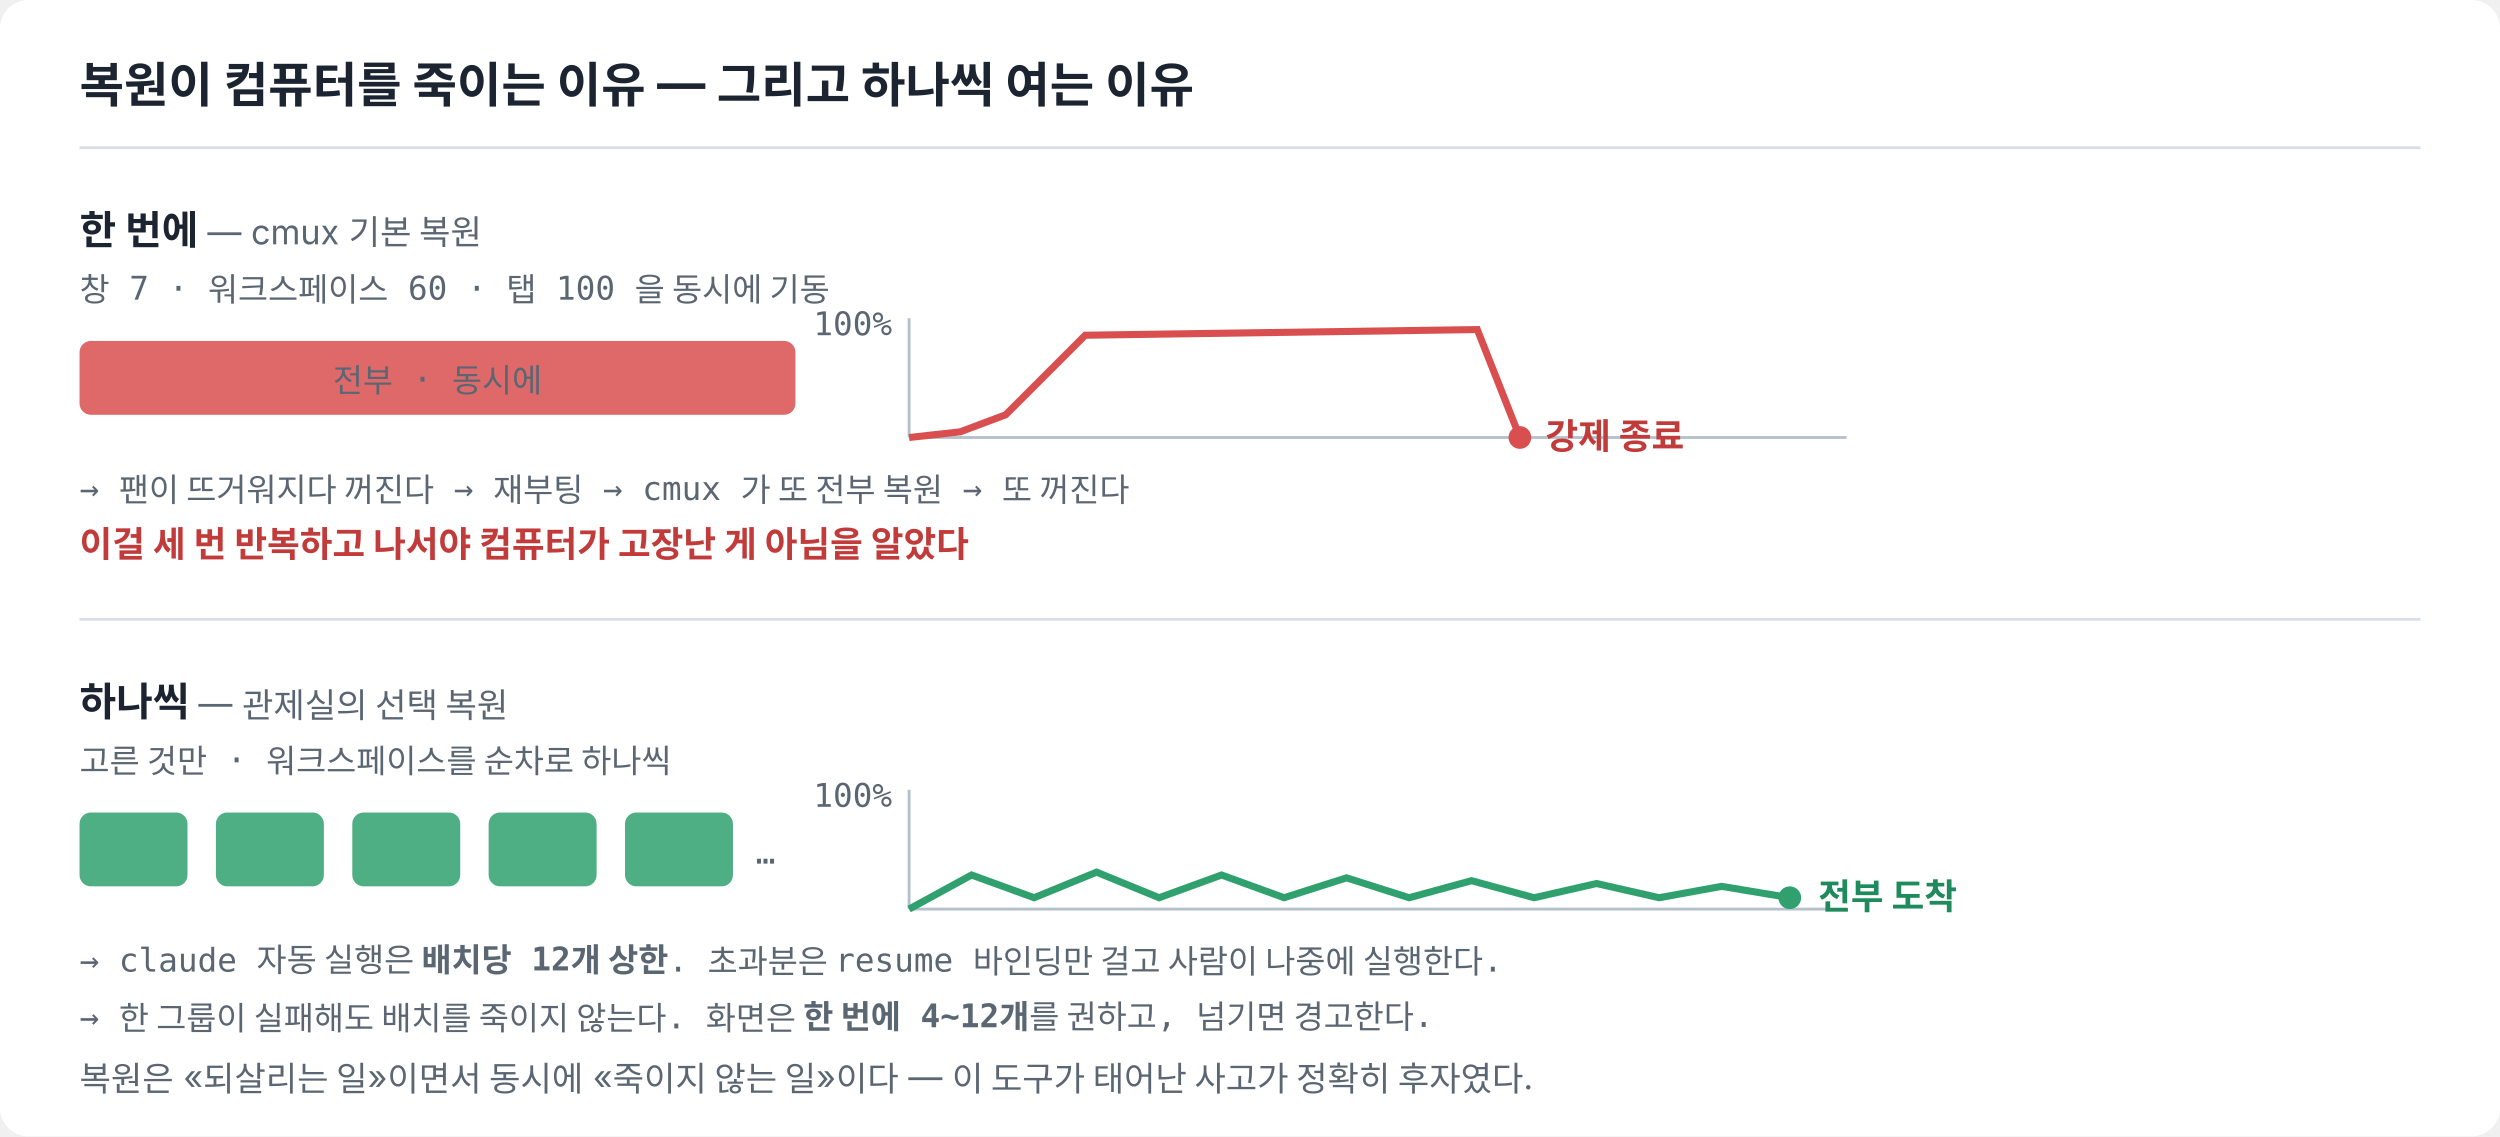
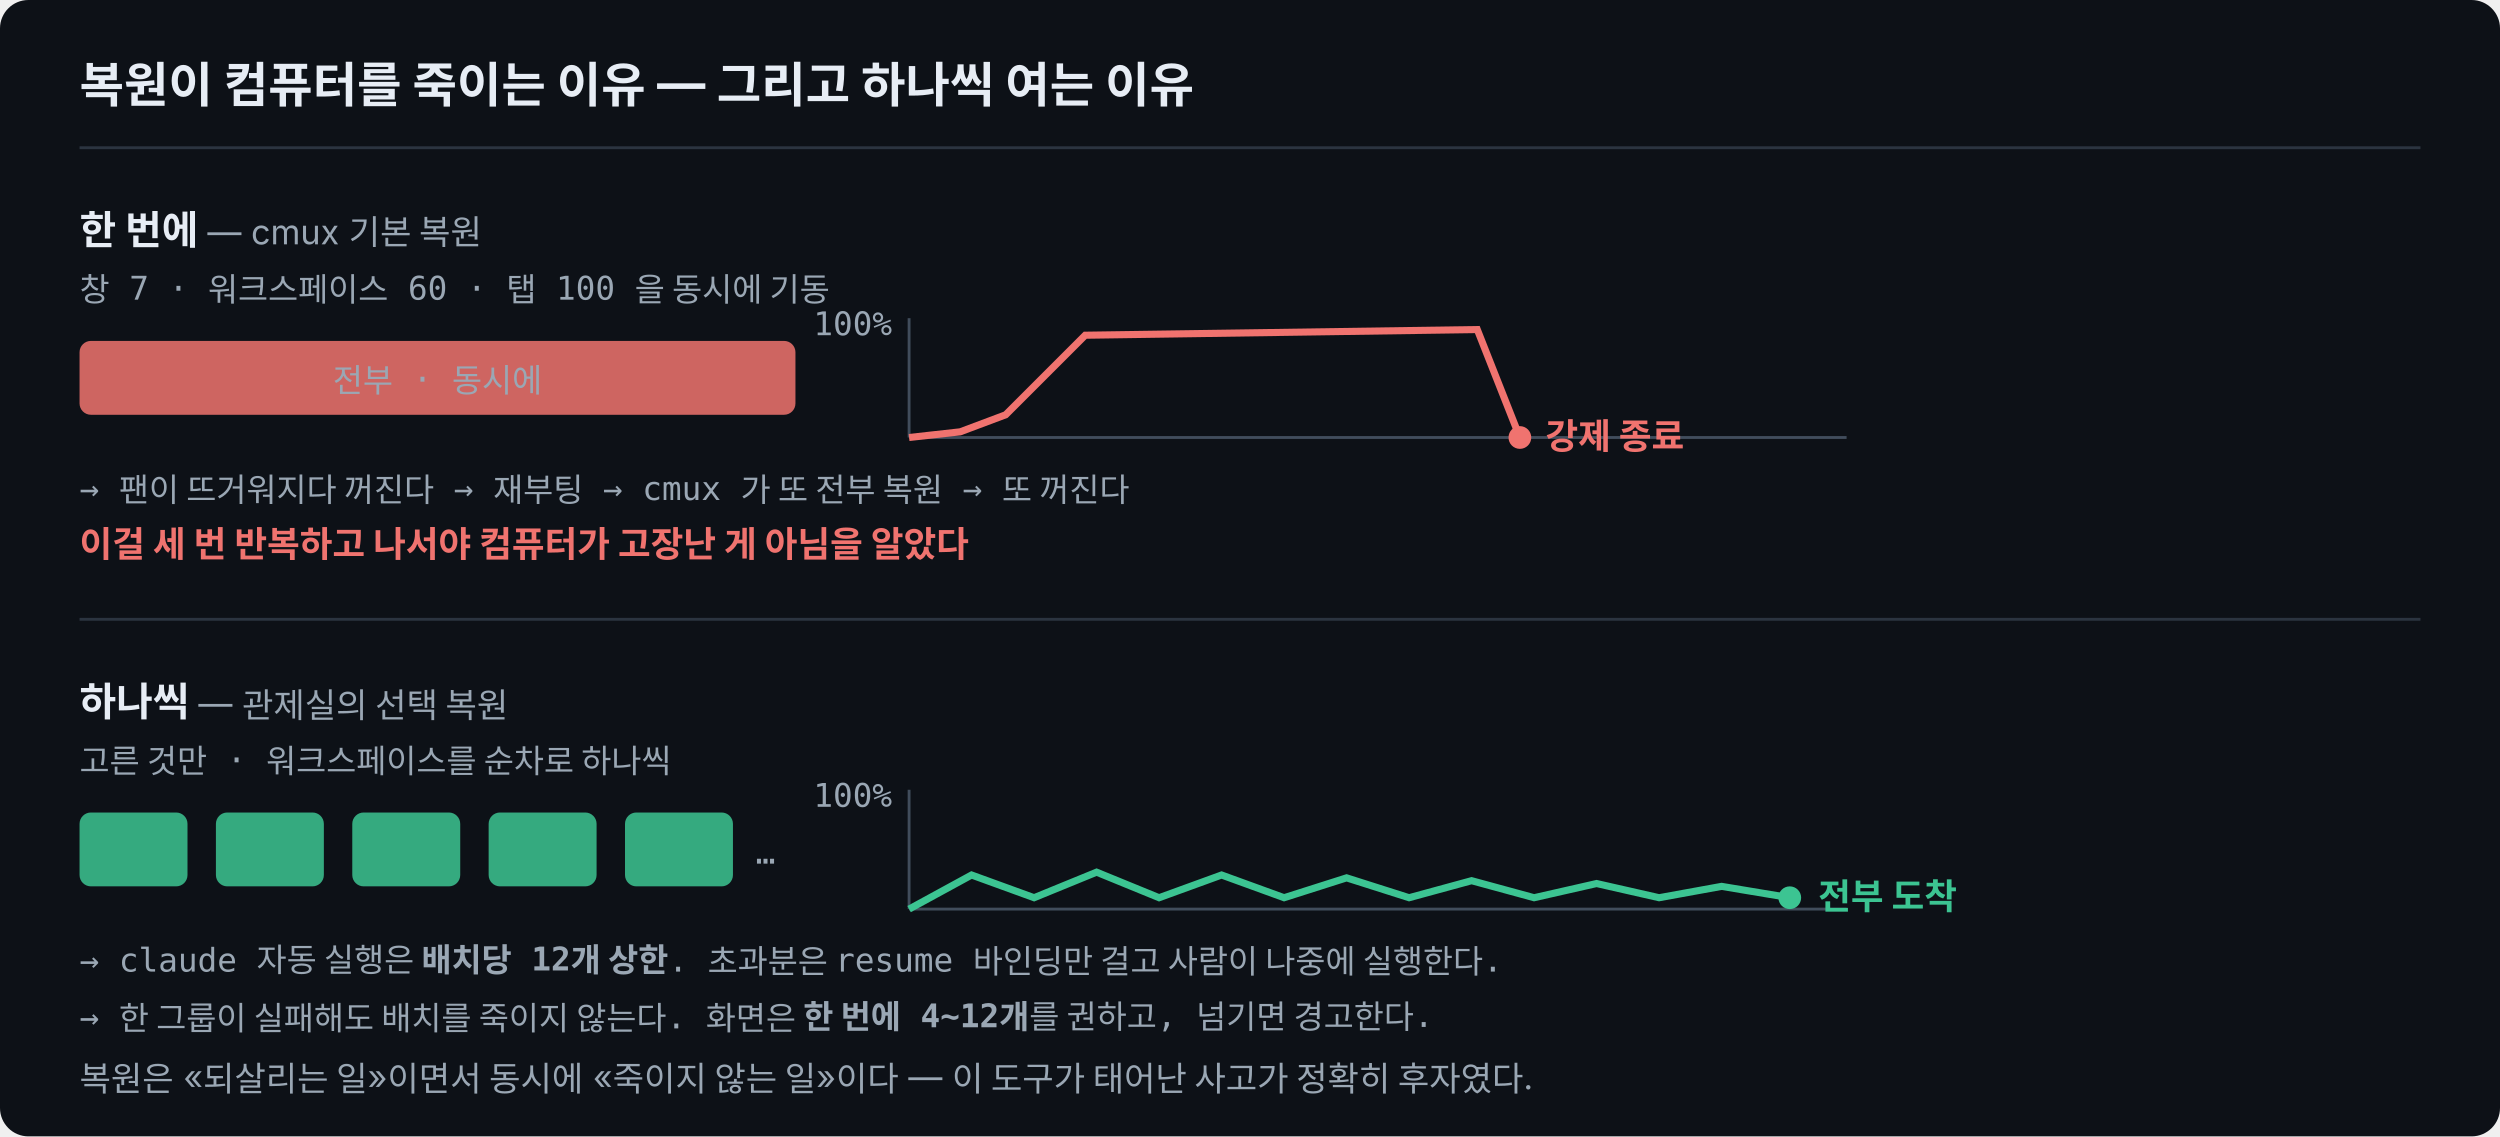
<svg xmlns="http://www.w3.org/2000/svg" viewBox="0 0 880 400" width="880" height="400" role="img" aria-label="한 번에 복원하면 CPU가 치솟아 다시 꺼지고, 하나씩 복원하면 낮게 유지되며 전부 살아서 도착한다">
  <style>
-     :root { color-scheme: light dark; }
-     .bg    { fill: #ffffff; }
-     .title { fill: #1b2430; font: 700 17px ui-sans-serif, -apple-system, "Pretendard", system-ui, sans-serif; }
-     .lab   { fill: #1b2430; font: 600 14px ui-sans-serif, -apple-system, "Pretendard", system-ui, sans-serif; }
-     .sub   { fill: #5b6673; font: 400 12px ui-sans-serif, -apple-system, "Pretendard", system-ui, sans-serif; }
-     .mono  { fill: #5b6673; font: 400 11.5px ui-monospace, SFMono-Regular, Menlo, monospace; }
-     .rule  { stroke: #d8dee6; stroke-width: 1; }
-     .axis  { stroke: #b6c0cc; stroke-width: 1; }
-     .bad   { fill: #d94f4f; }
-     .badl  { stroke: #d94f4f; }
-     .good  { fill: #2fa06e; }
-     .goodl { stroke: #2fa06e; }
-     .badtx { fill: #c23b3b; font: 600 12.5px ui-sans-serif, -apple-system, "Pretendard", system-ui, sans-serif; }
-     .gootx { fill: #1f8a5c; font: 600 12.5px ui-sans-serif, -apple-system, "Pretendard", system-ui, sans-serif; }
-     @media (prefers-color-scheme: dark) {
-       .bg    { fill: #0d1117; }
-       .title { fill: #e7edf5; }
-       .lab   { fill: #e7edf5; }
-       .sub   { fill: #9aa7b4; }
-       .mono  { fill: #9aa7b4; }
-       .rule  { stroke: #2b3440; }
-       .axis  { stroke: #414d5c; }
-       .bad   { fill: #f0736f; }
-       .badl  { stroke: #f0736f; }
-       .good  { fill: #3cc492; }
-       .goodl { stroke: #3cc492; }
-       .badtx { fill: #f0736f; }
-       .gootx { fill: #3cc492; }
-     }
+     .bg { fill: #0d1117 }
+     .title { fill: #e7edf5; font: 700 17px ui-sans-serif, -apple-system, "Pretendard", system-ui, sans-serif }
+     .lab { fill: #e7edf5; font: 600 14px ui-sans-serif, -apple-system, "Pretendard", system-ui, sans-serif }
+     .sub { fill: #9aa7b4; font: 400 12px ui-sans-serif, -apple-system, "Pretendard", system-ui, sans-serif }
+     .mono { fill: #9aa7b4; font: 400 11.5px ui-monospace, SFMono-Regular, Menlo, monospace }
+     .rule { stroke: #2b3440 }
+     .axis { stroke: #414d5c }
+     .bad { fill: #f0736f }
+     .badl { stroke: #f0736f }
+     .good { fill: #3cc492 }
+     .goodl { stroke: #3cc492 }
+     .badtx { fill: #f0736f; font: 600 12.5px ui-sans-serif, -apple-system, "Pretendard", system-ui, sans-serif }
+     .gootx { fill: #3cc492; font: 600 12.5px ui-sans-serif, -apple-system, "Pretendard", system-ui, sans-serif }
  </style>
  <rect class="bg" x="0" y="0" width="880" height="400" rx="10" />
  <text class="title" x="28" y="36">복원이 컴퓨터를 죽이는 이유 — 그리고 하나씩 여는 이유</text>
  <line class="rule" x1="28" y1="52" x2="852" y2="52" />
  <text class="lab" x="28" y="86">한 번에 <tspan class="sub">— cmux 기본 복원</tspan>
  </text>
  <text class="mono" x="28" y="106">창 7 · 워크스페이스 60 · 탭 100 을 동시에 기동</text>
  <g>
    <rect class="bad" x="28" y="120" width="252" height="26" rx="4" opacity=".85" />
    <text class="mono" x="154" y="138" text-anchor="middle" fill="#ffffff" font-weight="600">전부 · 동시에</text>
  </g>
  <g transform="translate(320,112)">
    <line class="axis" x1="0" y1="42" x2="330" y2="42" />
    <line class="axis" x1="0" y1="42" x2="0" y2="0" />
    <text class="mono" x="-6" y="6" text-anchor="end">100%</text>
    <path class="badl" fill="none" stroke-width="2.5" d="M0,42 L18,40 L34,34 L48,20 L62,6 L200,4 L215,42" />
    <circle class="bad" cx="215" cy="42" r="4" />
    <text class="badtx" x="224" y="46">강제 종료</text>
  </g>
  <text class="mono" x="28" y="176">→ 팬이 뜨거워지다 꺼진다 → 재부팅 → cmux 가 또 전부 복원 → 또 꺼진다</text>
  <text class="badtx" x="28" y="196">이걸 세 번 반복하고 나서야 컴퓨터가 고장난 게 아님을 알았다</text>
  <line class="rule" x1="28" y1="218" x2="852" y2="218" />
  <text class="lab" x="28" y="252">하나씩 <tspan class="sub">— 관제실의 선택 복원</tspan>
  </text>
  <text class="mono" x="28" y="272">고른 것만 · 워크스페이스를 순차로 하나씩</text>
  <g>
    <rect class="good" x="28" y="286" width="38" height="26" rx="4" opacity=".85" />
    <rect class="good" x="76" y="286" width="38" height="26" rx="4" opacity=".85" />
    <rect class="good" x="124" y="286" width="38" height="26" rx="4" opacity=".85" />
    <rect class="good" x="172" y="286" width="38" height="26" rx="4" opacity=".85" />
    <rect class="good" x="220" y="286" width="38" height="26" rx="4" opacity=".85" />
    <text class="mono" x="266" y="304">…</text>
  </g>
  <g transform="translate(320,278)">
    <line class="axis" x1="0" y1="42" x2="330" y2="42" />
    <line class="axis" x1="0" y1="42" x2="0" y2="0" />
    <text class="mono" x="-6" y="6" text-anchor="end">100%</text>
    <path class="goodl" fill="none" stroke-width="2.5" d="M0,42 L22,30 L44,38 L66,29 L88,38 L110,30 L132,38 L154,31 L176,38 L198,32 L220,38 L242,33 L264,38 L286,34 L310,38" />
    <circle class="good" cx="310" cy="38" r="4" />
    <text class="gootx" x="320" y="42">전부 도착</text>
  </g>
  <text class="mono" x="28" y="342">→ claude 자동 실행은 <tspan font-weight="700">배치당 12개 상한</tspan>. 초과분은 resume 바인딩만 걸고 사람이 나중에 실행한다.</text>
  <text class="mono" x="28" y="362">→ 한 그룹이 실패해도 배치를 죽이지 않는다. 화면은 <tspan font-weight="700">한 번에 4~12개</tspan>를 권하고, 넘기면 경고한다.</text>
  <text class="sub" x="28" y="384">복원은 «되살리는 일»이면서 동시에 «죽이지 않는 일»이다 — 이 도구가 태어난 사고가 정확히 후자였다.</text>
</svg>
